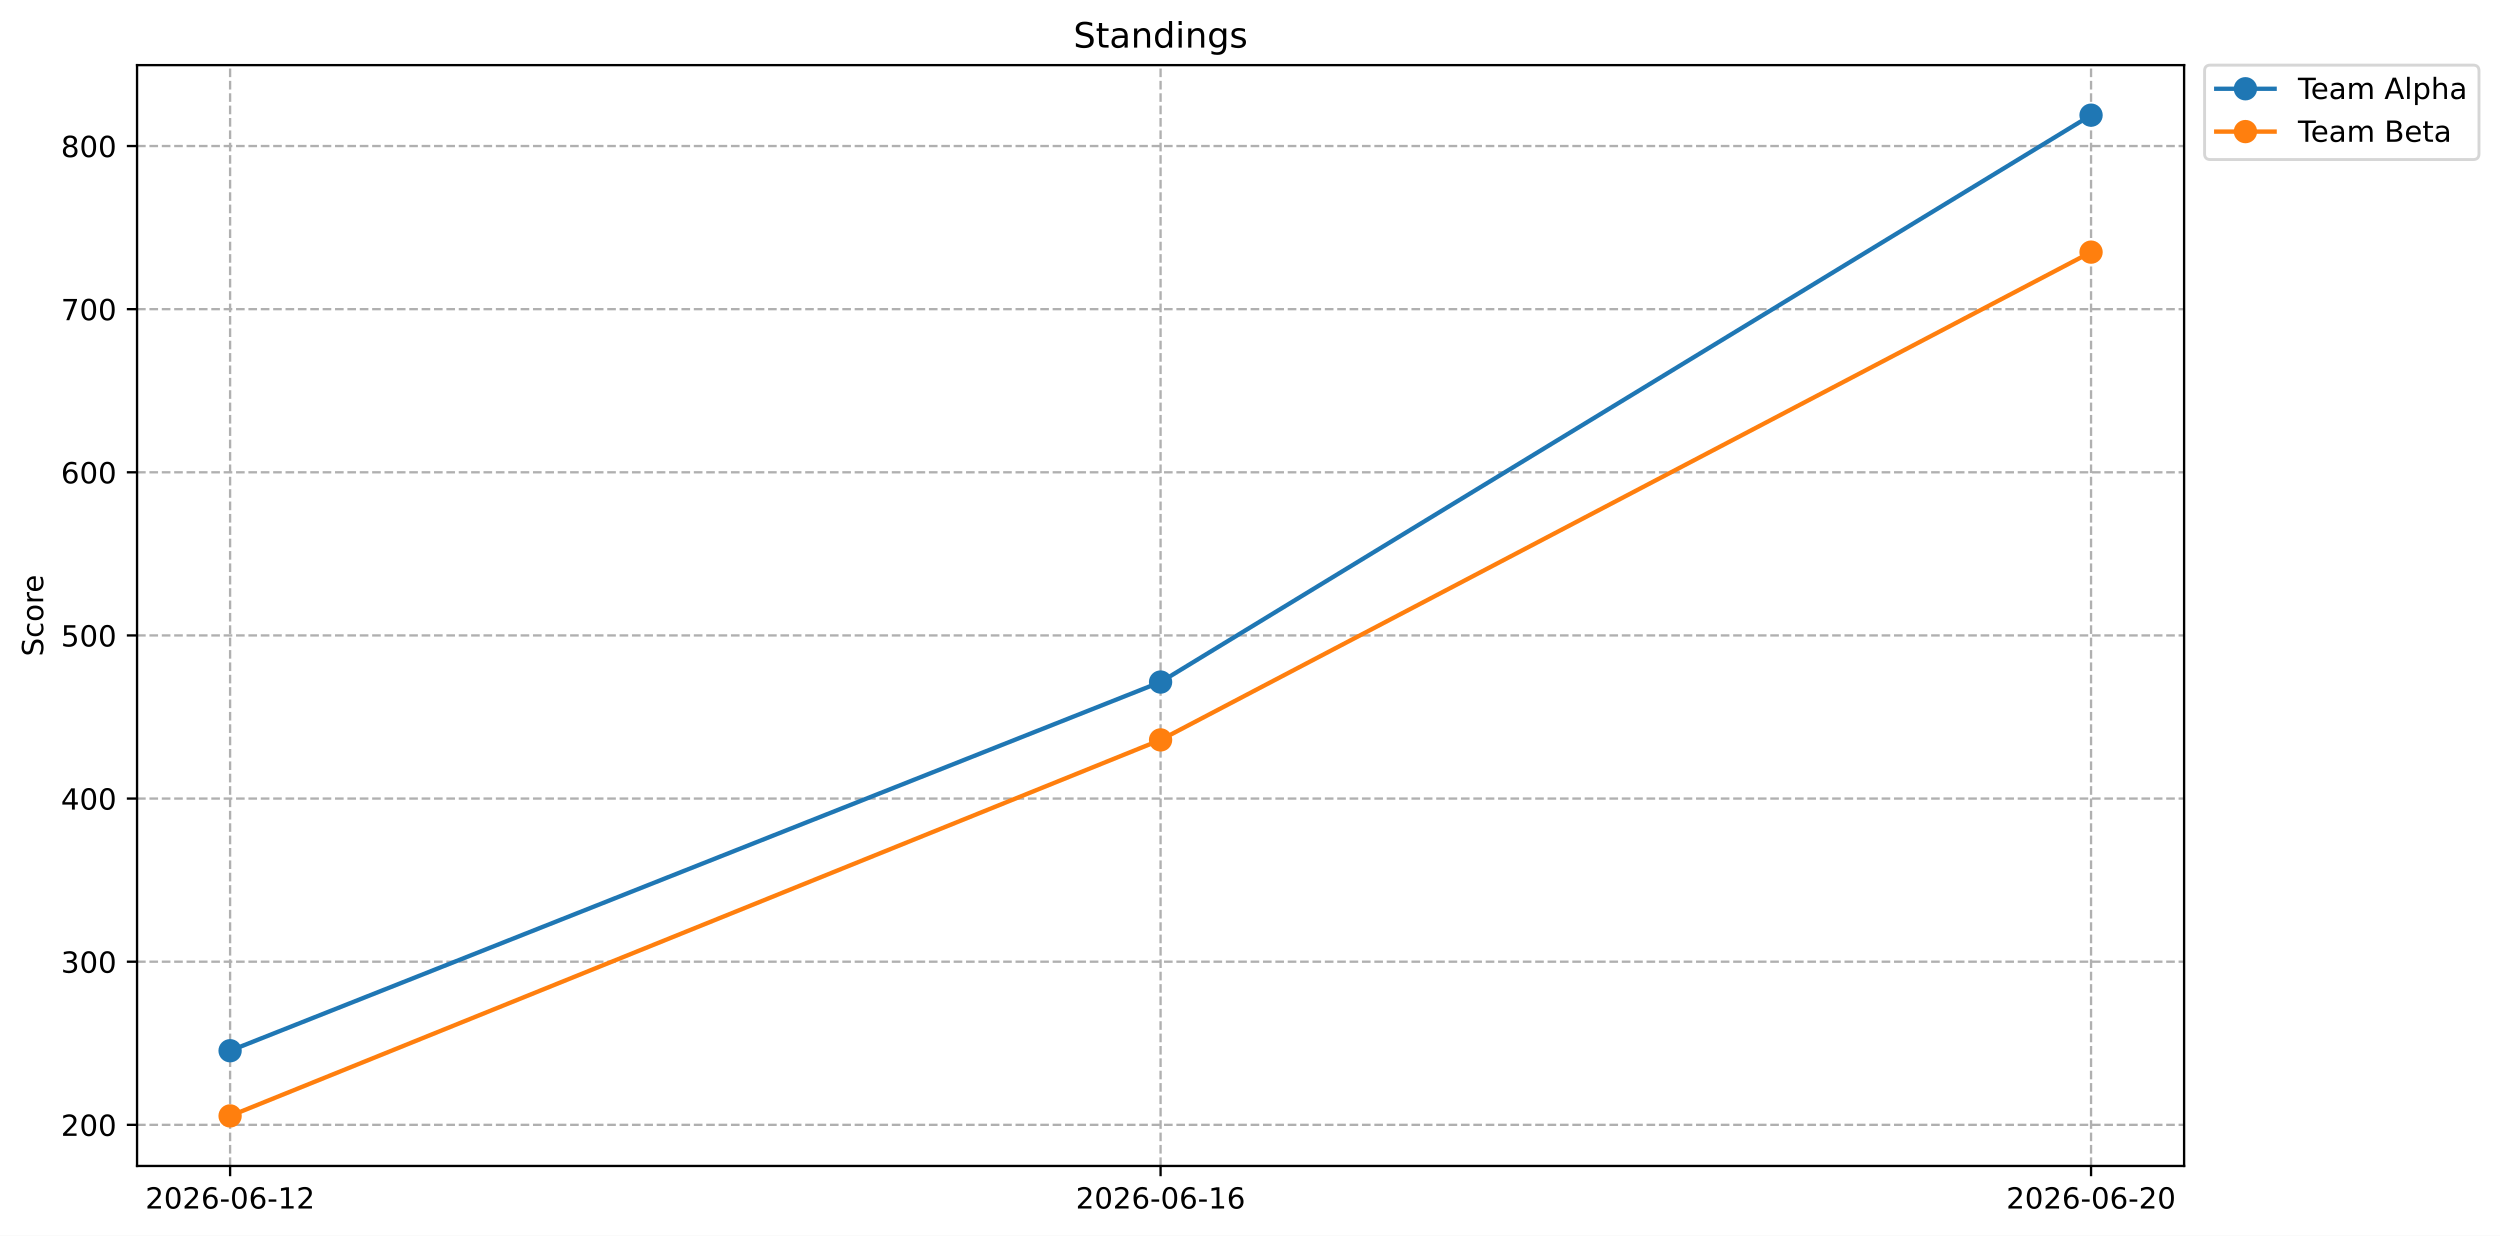
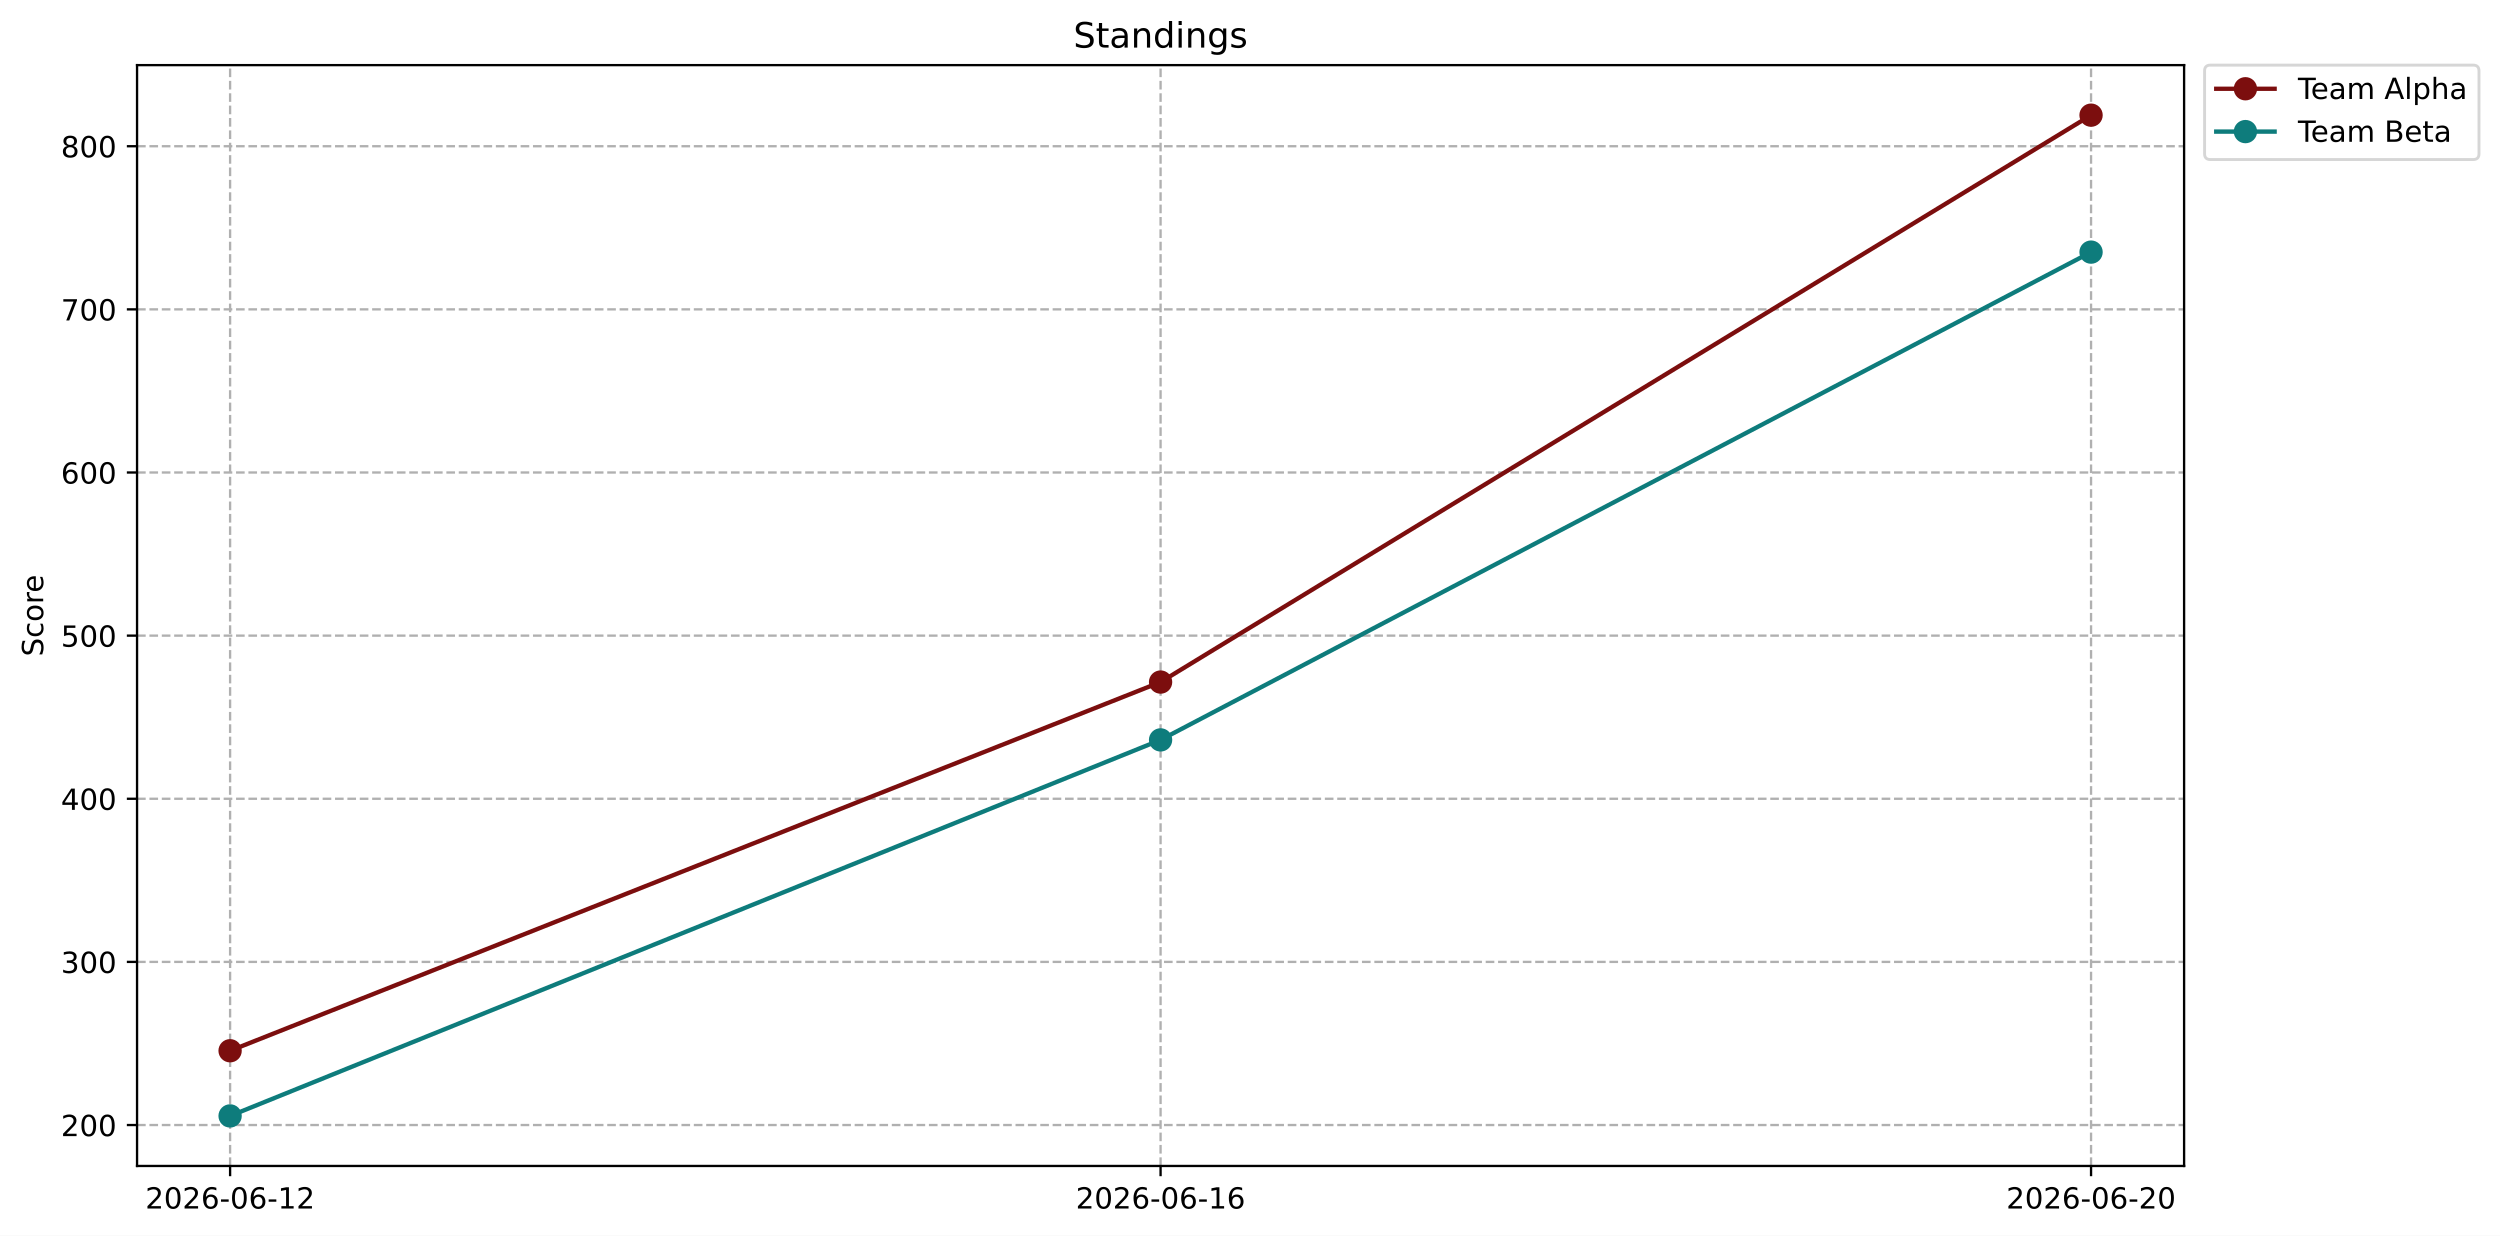
<svg xmlns="http://www.w3.org/2000/svg" xmlns:xlink="http://www.w3.org/1999/xlink" width="856.715pt" height="423.436pt" viewBox="0 0 856.715 423.436" version="1.1">
  <defs>
    <style type="text/css">*{stroke-linejoin: round; stroke-linecap: butt}</style>
  </defs>
  <g id="figure_1">
    <g id="patch_1">
      <path d="M -0 423.436  L 856.715 423.436  L 856.715 0  L -0 0  z " style="fill: #ffffff" />
    </g>
    <g id="axes_1">
      <g id="patch_2">
        <path d="M 46.966 399.558  L 748.46 399.558  L 748.46 22.318  L 46.966 22.318  z " style="fill: #ffffff" />
      </g>
      <g id="matplotlib.axis_1">
        <g id="xtick_1">
          <g id="line2d_1">
-             <path d="M 78.852 399.558  L 78.852 22.318  " clip-path="url(#pc9a4b1eb17)" style="fill: none; stroke-dasharray: 2.96,1.28; stroke-dashoffset: 0; stroke: #b0b0b0; stroke-width: 0.8" />
+             <path d="M 78.852 399.558  L 78.852 22.318  " clip-path="url(#pd4b69559dc)" style="fill: none; stroke-dasharray: 2.96,1.28; stroke-dashoffset: 0; stroke: #b0b0b0; stroke-width: 0.8" />
          </g>
          <g id="line2d_2">
            <defs>
-               <path id="m13b783a8ed" d="M 0 0  L 0 3.5  " style="stroke: #000000; stroke-width: 0.8" />
-             </defs>
-             <g>
-               <use xlink:href="#m13b783a8ed" x="78.852" y="399.558" style="stroke: #000000; stroke-width: 0.8" />
+               <path id="m7174e5f4e5" d="M 0 0  L 0 3.5  " style="stroke: #000000; stroke-width: 0.8" />
+             </defs>
+             <g>
+               <use xlink:href="#m7174e5f4e5" x="78.852" y="399.558" style="stroke: #000000; stroke-width: 0.8" />
            </g>
          </g>
          <g id="text_1">
            <g transform="translate(49.7939 414.1566)scale(0.1 -0.1)">
              <defs>
                <path id="DejaVuSans-32" d="M 1228 531  L 3431 531  L 3431 0  L 469 0  L 469 531  Q 828 903 1448 1529  Q 2069 2156 2228 2338  Q 2531 2678 2651 2914  Q 2772 3150 2772 3378  Q 2772 3750 2511 3984  Q 2250 4219 1831 4219  Q 1534 4219 1204 4116  Q 875 4013 500 3803  L 500 4441  Q 881 4594 1212 4672  Q 1544 4750 1819 4750  Q 2544 4750 2975 4387  Q 3406 4025 3406 3419  Q 3406 3131 3298 2873  Q 3191 2616 2906 2266  Q 2828 2175 2409 1742  Q 1991 1309 1228 531  z " transform="scale(0.015625)" />
                <path id="DejaVuSans-30" d="M 2034 4250  Q 1547 4250 1301 3770  Q 1056 3291 1056 2328  Q 1056 1369 1301 889  Q 1547 409 2034 409  Q 2525 409 2770 889  Q 3016 1369 3016 2328  Q 3016 3291 2770 3770  Q 2525 4250 2034 4250  z M 2034 4750  Q 2819 4750 3233 4129  Q 3647 3509 3647 2328  Q 3647 1150 3233 529  Q 2819 -91 2034 -91  Q 1250 -91 836 529  Q 422 1150 422 2328  Q 422 3509 836 4129  Q 1250 4750 2034 4750  z " transform="scale(0.015625)" />
                <path id="DejaVuSans-36" d="M 2113 2584  Q 1688 2584 1439 2293  Q 1191 2003 1191 1497  Q 1191 994 1439 701  Q 1688 409 2113 409  Q 2538 409 2786 701  Q 3034 994 3034 1497  Q 3034 2003 2786 2293  Q 2538 2584 2113 2584  z M 3366 4563  L 3366 3988  Q 3128 4100 2886 4159  Q 2644 4219 2406 4219  Q 1781 4219 1451 3797  Q 1122 3375 1075 2522  Q 1259 2794 1537 2939  Q 1816 3084 2150 3084  Q 2853 3084 3261 2657  Q 3669 2231 3669 1497  Q 3669 778 3244 343  Q 2819 -91 2113 -91  Q 1303 -91 875 529  Q 447 1150 447 2328  Q 447 3434 972 4092  Q 1497 4750 2381 4750  Q 2619 4750 2861 4703  Q 3103 4656 3366 4563  z " transform="scale(0.015625)" />
                <path id="DejaVuSans-2d" d="M 313 2009  L 1997 2009  L 1997 1497  L 313 1497  L 313 2009  z " transform="scale(0.015625)" />
                <path id="DejaVuSans-31" d="M 794 531  L 1825 531  L 1825 4091  L 703 3866  L 703 4441  L 1819 4666  L 2450 4666  L 2450 531  L 3481 531  L 3481 0  L 794 0  L 794 531  z " transform="scale(0.015625)" />
              </defs>
              <use xlink:href="#DejaVuSans-32" />
              <use xlink:href="#DejaVuSans-30" x="63.623" />
              <use xlink:href="#DejaVuSans-32" x="127.246" />
              <use xlink:href="#DejaVuSans-36" x="190.869" />
              <use xlink:href="#DejaVuSans-2d" x="254.492" />
              <use xlink:href="#DejaVuSans-30" x="290.576" />
              <use xlink:href="#DejaVuSans-36" x="354.199" />
              <use xlink:href="#DejaVuSans-2d" x="417.822" />
              <use xlink:href="#DejaVuSans-31" x="453.906" />
              <use xlink:href="#DejaVuSans-32" x="517.529" />
            </g>
          </g>
        </g>
        <g id="xtick_2">
          <g id="line2d_3">
-             <path d="M 397.713 399.558  L 397.713 22.318  " clip-path="url(#pc9a4b1eb17)" style="fill: none; stroke-dasharray: 2.96,1.28; stroke-dashoffset: 0; stroke: #b0b0b0; stroke-width: 0.8" />
+             <path d="M 397.713 399.558  L 397.713 22.318  " clip-path="url(#pd4b69559dc)" style="fill: none; stroke-dasharray: 2.96,1.28; stroke-dashoffset: 0; stroke: #b0b0b0; stroke-width: 0.8" />
          </g>
          <g id="line2d_4">
            <g>
-               <use xlink:href="#m13b783a8ed" x="397.713" y="399.558" style="stroke: #000000; stroke-width: 0.8" />
+               <use xlink:href="#m7174e5f4e5" x="397.713" y="399.558" style="stroke: #000000; stroke-width: 0.8" />
            </g>
          </g>
          <g id="text_2">
            <g transform="translate(368.6548 414.1566)scale(0.1 -0.1)">
              <use xlink:href="#DejaVuSans-32" />
              <use xlink:href="#DejaVuSans-30" x="63.623" />
              <use xlink:href="#DejaVuSans-32" x="127.246" />
              <use xlink:href="#DejaVuSans-36" x="190.869" />
              <use xlink:href="#DejaVuSans-2d" x="254.492" />
              <use xlink:href="#DejaVuSans-30" x="290.576" />
              <use xlink:href="#DejaVuSans-36" x="354.199" />
              <use xlink:href="#DejaVuSans-2d" x="417.822" />
              <use xlink:href="#DejaVuSans-31" x="453.906" />
              <use xlink:href="#DejaVuSans-36" x="517.529" />
            </g>
          </g>
        </g>
        <g id="xtick_3">
          <g id="line2d_5">
-             <path d="M 716.574 399.558  L 716.574 22.318  " clip-path="url(#pc9a4b1eb17)" style="fill: none; stroke-dasharray: 2.96,1.28; stroke-dashoffset: 0; stroke: #b0b0b0; stroke-width: 0.8" />
+             <path d="M 716.574 399.558  L 716.574 22.318  " clip-path="url(#pd4b69559dc)" style="fill: none; stroke-dasharray: 2.96,1.28; stroke-dashoffset: 0; stroke: #b0b0b0; stroke-width: 0.8" />
          </g>
          <g id="line2d_6">
            <g>
-               <use xlink:href="#m13b783a8ed" x="716.574" y="399.558" style="stroke: #000000; stroke-width: 0.8" />
+               <use xlink:href="#m7174e5f4e5" x="716.574" y="399.558" style="stroke: #000000; stroke-width: 0.8" />
            </g>
          </g>
          <g id="text_3">
            <g transform="translate(687.5157 414.1566)scale(0.1 -0.1)">
              <use xlink:href="#DejaVuSans-32" />
              <use xlink:href="#DejaVuSans-30" x="63.623" />
              <use xlink:href="#DejaVuSans-32" x="127.246" />
              <use xlink:href="#DejaVuSans-36" x="190.869" />
              <use xlink:href="#DejaVuSans-2d" x="254.492" />
              <use xlink:href="#DejaVuSans-30" x="290.576" />
              <use xlink:href="#DejaVuSans-36" x="354.199" />
              <use xlink:href="#DejaVuSans-2d" x="417.822" />
              <use xlink:href="#DejaVuSans-32" x="453.906" />
              <use xlink:href="#DejaVuSans-30" x="517.529" />
            </g>
          </g>
        </g>
      </g>
      <g id="matplotlib.axis_2">
        <g id="ytick_1">
          <g id="line2d_7">
-             <path d="M 46.966 385.456  L 748.46 385.456  " clip-path="url(#pc9a4b1eb17)" style="fill: none; stroke-dasharray: 2.96,1.28; stroke-dashoffset: 0; stroke: #b0b0b0; stroke-width: 0.8" />
+             <path d="M 46.966 385.535  L 748.46 385.535  " clip-path="url(#pd4b69559dc)" style="fill: none; stroke-dasharray: 2.96,1.28; stroke-dashoffset: 0; stroke: #b0b0b0; stroke-width: 0.8" />
          </g>
          <g id="line2d_8">
            <defs>
-               <path id="m25448c4c11" d="M 0 0  L -3.5 0  " style="stroke: #000000; stroke-width: 0.8" />
-             </defs>
-             <g>
-               <use xlink:href="#m25448c4c11" x="46.966" y="385.456" style="stroke: #000000; stroke-width: 0.8" />
+               <path id="m91aa3c7e21" d="M 0 0  L -3.5 0  " style="stroke: #000000; stroke-width: 0.8" />
+             </defs>
+             <g>
+               <use xlink:href="#m91aa3c7e21" x="46.966" y="385.535" style="stroke: #000000; stroke-width: 0.8" />
            </g>
          </g>
          <g id="text_4">
-             <g transform="translate(20.87813 389.2551)scale(0.1 -0.1)">
+             <g transform="translate(20.87813 389.3346)scale(0.1 -0.1)">
              <use xlink:href="#DejaVuSans-32" />
              <use xlink:href="#DejaVuSans-30" x="63.623" />
              <use xlink:href="#DejaVuSans-30" x="127.246" />
            </g>
          </g>
        </g>
        <g id="ytick_2">
          <g id="line2d_9">
-             <path d="M 46.966 329.553  L 748.46 329.553  " clip-path="url(#pc9a4b1eb17)" style="fill: none; stroke-dasharray: 2.96,1.28; stroke-dashoffset: 0; stroke: #b0b0b0; stroke-width: 0.8" />
+             <path d="M 46.966 329.631  L 748.46 329.631  " clip-path="url(#pd4b69559dc)" style="fill: none; stroke-dasharray: 2.96,1.28; stroke-dashoffset: 0; stroke: #b0b0b0; stroke-width: 0.8" />
          </g>
          <g id="line2d_10">
            <g>
-               <use xlink:href="#m25448c4c11" x="46.966" y="329.553" style="stroke: #000000; stroke-width: 0.8" />
+               <use xlink:href="#m91aa3c7e21" x="46.966" y="329.631" style="stroke: #000000; stroke-width: 0.8" />
            </g>
          </g>
          <g id="text_5">
-             <g transform="translate(20.87813 333.3518)scale(0.1 -0.1)">
+             <g transform="translate(20.87813 333.4302)scale(0.1 -0.1)">
              <defs>
                <path id="DejaVuSans-33" d="M 2597 2516  Q 3050 2419 3304 2112  Q 3559 1806 3559 1356  Q 3559 666 3084 287  Q 2609 -91 1734 -91  Q 1441 -91 1130 -33  Q 819 25 488 141  L 488 750  Q 750 597 1062 519  Q 1375 441 1716 441  Q 2309 441 2620 675  Q 2931 909 2931 1356  Q 2931 1769 2642 2001  Q 2353 2234 1838 2234  L 1294 2234  L 1294 2753  L 1863 2753  Q 2328 2753 2575 2939  Q 2822 3125 2822 3475  Q 2822 3834 2567 4026  Q 2313 4219 1838 4219  Q 1578 4219 1281 4162  Q 984 4106 628 3988  L 628 4550  Q 988 4650 1302 4700  Q 1616 4750 1894 4750  Q 2613 4750 3031 4423  Q 3450 4097 3450 3541  Q 3450 3153 3228 2886  Q 3006 2619 2597 2516  z " transform="scale(0.015625)" />
              </defs>
              <use xlink:href="#DejaVuSans-33" />
              <use xlink:href="#DejaVuSans-30" x="63.623" />
              <use xlink:href="#DejaVuSans-30" x="127.246" />
            </g>
          </g>
        </g>
        <g id="ytick_3">
          <g id="line2d_11">
-             <path d="M 46.966 273.649  L 748.46 273.649  " clip-path="url(#pc9a4b1eb17)" style="fill: none; stroke-dasharray: 2.96,1.28; stroke-dashoffset: 0; stroke: #b0b0b0; stroke-width: 0.8" />
+             <path d="M 46.966 273.727  L 748.46 273.727  " clip-path="url(#pd4b69559dc)" style="fill: none; stroke-dasharray: 2.96,1.28; stroke-dashoffset: 0; stroke: #b0b0b0; stroke-width: 0.8" />
          </g>
          <g id="line2d_12">
            <g>
-               <use xlink:href="#m25448c4c11" x="46.966" y="273.649" style="stroke: #000000; stroke-width: 0.8" />
+               <use xlink:href="#m91aa3c7e21" x="46.966" y="273.727" style="stroke: #000000; stroke-width: 0.8" />
            </g>
          </g>
          <g id="text_6">
-             <g transform="translate(20.87813 277.4484)scale(0.1 -0.1)">
+             <g transform="translate(20.87813 277.5259)scale(0.1 -0.1)">
              <defs>
                <path id="DejaVuSans-34" d="M 2419 4116  L 825 1625  L 2419 1625  L 2419 4116  z M 2253 4666  L 3047 4666  L 3047 1625  L 3713 1625  L 3713 1100  L 3047 1100  L 3047 0  L 2419 0  L 2419 1100  L 313 1100  L 313 1709  L 2253 4666  z " transform="scale(0.015625)" />
              </defs>
              <use xlink:href="#DejaVuSans-34" />
              <use xlink:href="#DejaVuSans-30" x="63.623" />
              <use xlink:href="#DejaVuSans-30" x="127.246" />
            </g>
          </g>
        </g>
        <g id="ytick_4">
          <g id="line2d_13">
-             <path d="M 46.966 217.746  L 748.46 217.746  " clip-path="url(#pc9a4b1eb17)" style="fill: none; stroke-dasharray: 2.96,1.28; stroke-dashoffset: 0; stroke: #b0b0b0; stroke-width: 0.8" />
+             <path d="M 46.966 217.822  L 748.46 217.822  " clip-path="url(#pd4b69559dc)" style="fill: none; stroke-dasharray: 2.96,1.28; stroke-dashoffset: 0; stroke: #b0b0b0; stroke-width: 0.8" />
          </g>
          <g id="line2d_14">
            <g>
-               <use xlink:href="#m25448c4c11" x="46.966" y="217.746" style="stroke: #000000; stroke-width: 0.8" />
+               <use xlink:href="#m91aa3c7e21" x="46.966" y="217.822" style="stroke: #000000; stroke-width: 0.8" />
            </g>
          </g>
          <g id="text_7">
-             <g transform="translate(20.87813 221.5451)scale(0.1 -0.1)">
+             <g transform="translate(20.87813 221.6215)scale(0.1 -0.1)">
              <defs>
                <path id="DejaVuSans-35" d="M 691 4666  L 3169 4666  L 3169 4134  L 1269 4134  L 1269 2991  Q 1406 3038 1543 3061  Q 1681 3084 1819 3084  Q 2600 3084 3056 2656  Q 3513 2228 3513 1497  Q 3513 744 3044 326  Q 2575 -91 1722 -91  Q 1428 -91 1123 -41  Q 819 9 494 109  L 494 744  Q 775 591 1075 516  Q 1375 441 1709 441  Q 2250 441 2565 725  Q 2881 1009 2881 1497  Q 2881 1984 2565 2268  Q 2250 2553 1709 2553  Q 1456 2553 1204 2497  Q 953 2441 691 2322  L 691 4666  z " transform="scale(0.015625)" />
              </defs>
              <use xlink:href="#DejaVuSans-35" />
              <use xlink:href="#DejaVuSans-30" x="63.623" />
              <use xlink:href="#DejaVuSans-30" x="127.246" />
            </g>
          </g>
        </g>
        <g id="ytick_5">
          <g id="line2d_15">
-             <path d="M 46.966 161.843  L 748.46 161.843  " clip-path="url(#pc9a4b1eb17)" style="fill: none; stroke-dasharray: 2.96,1.28; stroke-dashoffset: 0; stroke: #b0b0b0; stroke-width: 0.8" />
+             <path d="M 46.966 161.918  L 748.46 161.918  " clip-path="url(#pd4b69559dc)" style="fill: none; stroke-dasharray: 2.96,1.28; stroke-dashoffset: 0; stroke: #b0b0b0; stroke-width: 0.8" />
          </g>
          <g id="line2d_16">
            <g>
-               <use xlink:href="#m25448c4c11" x="46.966" y="161.843" style="stroke: #000000; stroke-width: 0.8" />
+               <use xlink:href="#m91aa3c7e21" x="46.966" y="161.918" style="stroke: #000000; stroke-width: 0.8" />
            </g>
          </g>
          <g id="text_8">
-             <g transform="translate(20.87813 165.6417)scale(0.1 -0.1)">
+             <g transform="translate(20.87813 165.7171)scale(0.1 -0.1)">
              <use xlink:href="#DejaVuSans-36" />
              <use xlink:href="#DejaVuSans-30" x="63.623" />
              <use xlink:href="#DejaVuSans-30" x="127.246" />
            </g>
          </g>
        </g>
        <g id="ytick_6">
          <g id="line2d_17">
-             <path d="M 46.966 105.939  L 748.46 105.939  " clip-path="url(#pc9a4b1eb17)" style="fill: none; stroke-dasharray: 2.96,1.28; stroke-dashoffset: 0; stroke: #b0b0b0; stroke-width: 0.8" />
+             <path d="M 46.966 106.014  L 748.46 106.014  " clip-path="url(#pd4b69559dc)" style="fill: none; stroke-dasharray: 2.96,1.28; stroke-dashoffset: 0; stroke: #b0b0b0; stroke-width: 0.8" />
          </g>
          <g id="line2d_18">
            <g>
-               <use xlink:href="#m25448c4c11" x="46.966" y="105.939" style="stroke: #000000; stroke-width: 0.8" />
+               <use xlink:href="#m91aa3c7e21" x="46.966" y="106.014" style="stroke: #000000; stroke-width: 0.8" />
            </g>
          </g>
          <g id="text_9">
-             <g transform="translate(20.87813 109.7384)scale(0.1 -0.1)">
+             <g transform="translate(20.87813 109.8127)scale(0.1 -0.1)">
              <defs>
                <path id="DejaVuSans-37" d="M 525 4666  L 3525 4666  L 3525 4397  L 1831 0  L 1172 0  L 2766 4134  L 525 4134  L 525 4666  z " transform="scale(0.015625)" />
              </defs>
              <use xlink:href="#DejaVuSans-37" />
              <use xlink:href="#DejaVuSans-30" x="63.623" />
              <use xlink:href="#DejaVuSans-30" x="127.246" />
            </g>
          </g>
        </g>
        <g id="ytick_7">
          <g id="line2d_19">
-             <path d="M 46.966 50.036  L 748.46 50.036  " clip-path="url(#pc9a4b1eb17)" style="fill: none; stroke-dasharray: 2.96,1.28; stroke-dashoffset: 0; stroke: #b0b0b0; stroke-width: 0.8" />
+             <path d="M 46.966 50.109  L 748.46 50.109  " clip-path="url(#pd4b69559dc)" style="fill: none; stroke-dasharray: 2.96,1.28; stroke-dashoffset: 0; stroke: #b0b0b0; stroke-width: 0.8" />
          </g>
          <g id="line2d_20">
            <g>
-               <use xlink:href="#m25448c4c11" x="46.966" y="50.036" style="stroke: #000000; stroke-width: 0.8" />
+               <use xlink:href="#m91aa3c7e21" x="46.966" y="50.109" style="stroke: #000000; stroke-width: 0.8" />
            </g>
          </g>
          <g id="text_10">
-             <g transform="translate(20.87813 53.83501)scale(0.1 -0.1)">
+             <g transform="translate(20.87813 53.90836)scale(0.1 -0.1)">
              <defs>
                <path id="DejaVuSans-38" d="M 2034 2216  Q 1584 2216 1326 1975  Q 1069 1734 1069 1313  Q 1069 891 1326 650  Q 1584 409 2034 409  Q 2484 409 2743 651  Q 3003 894 3003 1313  Q 3003 1734 2745 1975  Q 2488 2216 2034 2216  z M 1403 2484  Q 997 2584 770 2862  Q 544 3141 544 3541  Q 544 4100 942 4425  Q 1341 4750 2034 4750  Q 2731 4750 3128 4425  Q 3525 4100 3525 3541  Q 3525 3141 3298 2862  Q 3072 2584 2669 2484  Q 3125 2378 3379 2068  Q 3634 1759 3634 1313  Q 3634 634 3220 271  Q 2806 -91 2034 -91  Q 1263 -91 848 271  Q 434 634 434 1313  Q 434 1759 690 2068  Q 947 2378 1403 2484  z M 1172 3481  Q 1172 3119 1398 2916  Q 1625 2713 2034 2713  Q 2441 2713 2670 2916  Q 2900 3119 2900 3481  Q 2900 3844 2670 4047  Q 2441 4250 2034 4250  Q 1625 4250 1398 4047  Q 1172 3844 1172 3481  z " transform="scale(0.015625)" />
              </defs>
              <use xlink:href="#DejaVuSans-38" />
              <use xlink:href="#DejaVuSans-30" x="63.623" />
              <use xlink:href="#DejaVuSans-30" x="127.246" />
            </g>
          </g>
        </g>
        <g id="text_11">
          <g transform="translate(14.79844 224.9405)rotate(-90)scale(0.1 -0.1)">
            <defs>
              <path id="DejaVuSans-53" d="M 3425 4513  L 3425 3897  Q 3066 4069 2747 4153  Q 2428 4238 2131 4238  Q 1616 4238 1336 4038  Q 1056 3838 1056 3469  Q 1056 3159 1242 3001  Q 1428 2844 1947 2747  L 2328 2669  Q 3034 2534 3370 2195  Q 3706 1856 3706 1288  Q 3706 609 3251 259  Q 2797 -91 1919 -91  Q 1588 -91 1214 -16  Q 841 59 441 206  L 441 856  Q 825 641 1194 531  Q 1563 422 1919 422  Q 2459 422 2753 634  Q 3047 847 3047 1241  Q 3047 1584 2836 1778  Q 2625 1972 2144 2069  L 1759 2144  Q 1053 2284 737 2584  Q 422 2884 422 3419  Q 422 4038 858 4394  Q 1294 4750 2059 4750  Q 2388 4750 2728 4690  Q 3069 4631 3425 4513  z " transform="scale(0.015625)" />
              <path id="DejaVuSans-63" d="M 3122 3366  L 3122 2828  Q 2878 2963 2633 3030  Q 2388 3097 2138 3097  Q 1578 3097 1268 2742  Q 959 2388 959 1747  Q 959 1106 1268 751  Q 1578 397 2138 397  Q 2388 397 2633 464  Q 2878 531 3122 666  L 3122 134  Q 2881 22 2623 -34  Q 2366 -91 2075 -91  Q 1284 -91 818 406  Q 353 903 353 1747  Q 353 2603 823 3093  Q 1294 3584 2113 3584  Q 2378 3584 2631 3529  Q 2884 3475 3122 3366  z " transform="scale(0.015625)" />
              <path id="DejaVuSans-6f" d="M 1959 3097  Q 1497 3097 1228 2736  Q 959 2375 959 1747  Q 959 1119 1226 758  Q 1494 397 1959 397  Q 2419 397 2687 759  Q 2956 1122 2956 1747  Q 2956 2369 2687 2733  Q 2419 3097 1959 3097  z M 1959 3584  Q 2709 3584 3137 3096  Q 3566 2609 3566 1747  Q 3566 888 3137 398  Q 2709 -91 1959 -91  Q 1206 -91 779 398  Q 353 888 353 1747  Q 353 2609 779 3096  Q 1206 3584 1959 3584  z " transform="scale(0.015625)" />
              <path id="DejaVuSans-72" d="M 2631 2963  Q 2534 3019 2420 3045  Q 2306 3072 2169 3072  Q 1681 3072 1420 2755  Q 1159 2438 1159 1844  L 1159 0  L 581 0  L 581 3500  L 1159 3500  L 1159 2956  Q 1341 3275 1631 3429  Q 1922 3584 2338 3584  Q 2397 3584 2469 3576  Q 2541 3569 2628 3553  L 2631 2963  z " transform="scale(0.015625)" />
              <path id="DejaVuSans-65" d="M 3597 1894  L 3597 1613  L 953 1613  Q 991 1019 1311 708  Q 1631 397 2203 397  Q 2534 397 2845 478  Q 3156 559 3463 722  L 3463 178  Q 3153 47 2828 -22  Q 2503 -91 2169 -91  Q 1331 -91 842 396  Q 353 884 353 1716  Q 353 2575 817 3079  Q 1281 3584 2069 3584  Q 2775 3584 3186 3129  Q 3597 2675 3597 1894  z M 3022 2063  Q 3016 2534 2758 2815  Q 2500 3097 2075 3097  Q 1594 3097 1305 2825  Q 1016 2553 972 2059  L 3022 2063  z " transform="scale(0.015625)" />
            </defs>
            <use xlink:href="#DejaVuSans-53" />
            <use xlink:href="#DejaVuSans-63" x="63.477" />
            <use xlink:href="#DejaVuSans-6f" x="118.457" />
            <use xlink:href="#DejaVuSans-72" x="179.639" />
            <use xlink:href="#DejaVuSans-65" x="218.502" />
          </g>
        </g>
      </g>
      <g id="line2d_21">
-         <path d="M 78.852 360.071  L 397.713 233.73  L 716.574 39.465  " clip-path="url(#pc9a4b1eb17)" style="fill: none; stroke: #1f77b4; stroke-width: 1.5; stroke-linecap: square" />
+         <path d="M 78.852 360.077  L 397.713 233.733  L 716.574 39.465  " clip-path="url(#pd4b69559dc)" style="fill: none; stroke: #7c0e0e; stroke-width: 1.5; stroke-linecap: square" />
        <defs>
-           <path id="mc90480b00c" d="M 0 3.5  C 0.928 3.5 1.819 3.131 2.475 2.475  C 3.131 1.819 3.5 0.928 3.5 0  C 3.5 -0.928 3.131 -1.819 2.475 -2.475  C 1.819 -3.131 0.928 -3.5 0 -3.5  C -0.928 -3.5 -1.819 -3.131 -2.475 -2.475  C -3.131 -1.819 -3.5 -0.928 -3.5 0  C -3.5 0.928 -3.131 1.819 -2.475 2.475  C -1.819 3.131 -0.928 3.5 0 3.5  z " style="stroke: #1f77b4" />
+           <path id="mf22328d726" d="M 0 3.5  C 0.928 3.5 1.819 3.131 2.475 2.475  C 3.131 1.819 3.5 0.928 3.5 0  C 3.5 -0.928 3.131 -1.819 2.475 -2.475  C 1.819 -3.131 0.928 -3.5 0 -3.5  C -0.928 -3.5 -1.819 -3.131 -2.475 -2.475  C -3.131 -1.819 -3.5 -0.928 -3.5 0  C -3.5 0.928 -3.131 1.819 -2.475 2.475  C -1.819 3.131 -0.928 3.5 0 3.5  z " style="stroke: #7c0e0e" />
        </defs>
-         <g clip-path="url(#pc9a4b1eb17)">
-           <use xlink:href="#mc90480b00c" x="78.852" y="360.071" style="fill: #1f77b4; stroke: #1f77b4" />
-           <use xlink:href="#mc90480b00c" x="397.713" y="233.73" style="fill: #1f77b4; stroke: #1f77b4" />
-           <use xlink:href="#mc90480b00c" x="716.574" y="39.465" style="fill: #1f77b4; stroke: #1f77b4" />
+         <g clip-path="url(#pd4b69559dc)">
+           <use xlink:href="#mf22328d726" x="78.852" y="360.077" style="fill: #7c0e0e; stroke: #7c0e0e" />
+           <use xlink:href="#mf22328d726" x="397.713" y="233.733" style="fill: #7c0e0e; stroke: #7c0e0e" />
+           <use xlink:href="#mf22328d726" x="716.574" y="39.465" style="fill: #7c0e0e; stroke: #7c0e0e" />
        </g>
      </g>
      <g id="line2d_22">
-         <path d="M 78.852 382.411  L 397.713 253.554  L 716.574 86.403  " clip-path="url(#pc9a4b1eb17)" style="fill: none; stroke: #ff7f0e; stroke-width: 1.5; stroke-linecap: square" />
+         <path d="M 78.852 382.411  L 397.713 253.551  L 716.574 86.397  " clip-path="url(#pd4b69559dc)" style="fill: none; stroke: #0e7c7c; stroke-width: 1.5; stroke-linecap: square" />
        <defs>
-           <path id="m8938a97322" d="M 0 3.5  C 0.928 3.5 1.819 3.131 2.475 2.475  C 3.131 1.819 3.5 0.928 3.5 0  C 3.5 -0.928 3.131 -1.819 2.475 -2.475  C 1.819 -3.131 0.928 -3.5 0 -3.5  C -0.928 -3.5 -1.819 -3.131 -2.475 -2.475  C -3.131 -1.819 -3.5 -0.928 -3.5 0  C -3.5 0.928 -3.131 1.819 -2.475 2.475  C -1.819 3.131 -0.928 3.5 0 3.5  z " style="stroke: #ff7f0e" />
+           <path id="m767d63b418" d="M 0 3.5  C 0.928 3.5 1.819 3.131 2.475 2.475  C 3.131 1.819 3.5 0.928 3.5 0  C 3.5 -0.928 3.131 -1.819 2.475 -2.475  C 1.819 -3.131 0.928 -3.5 0 -3.5  C -0.928 -3.5 -1.819 -3.131 -2.475 -2.475  C -3.131 -1.819 -3.5 -0.928 -3.5 0  C -3.5 0.928 -3.131 1.819 -2.475 2.475  C -1.819 3.131 -0.928 3.5 0 3.5  z " style="stroke: #0e7c7c" />
        </defs>
-         <g clip-path="url(#pc9a4b1eb17)">
-           <use xlink:href="#m8938a97322" x="78.852" y="382.411" style="fill: #ff7f0e; stroke: #ff7f0e" />
-           <use xlink:href="#m8938a97322" x="397.713" y="253.554" style="fill: #ff7f0e; stroke: #ff7f0e" />
-           <use xlink:href="#m8938a97322" x="716.574" y="86.403" style="fill: #ff7f0e; stroke: #ff7f0e" />
+         <g clip-path="url(#pd4b69559dc)">
+           <use xlink:href="#m767d63b418" x="78.852" y="382.411" style="fill: #0e7c7c; stroke: #0e7c7c" />
+           <use xlink:href="#m767d63b418" x="397.713" y="253.551" style="fill: #0e7c7c; stroke: #0e7c7c" />
+           <use xlink:href="#m767d63b418" x="716.574" y="86.397" style="fill: #0e7c7c; stroke: #0e7c7c" />
        </g>
      </g>
      <g id="patch_3">
        <path d="M 46.966 399.558  L 46.966 22.318  " style="fill: none; stroke: #000000; stroke-width: 0.8; stroke-linejoin: miter; stroke-linecap: square" />
      </g>
      <g id="patch_4">
        <path d="M 748.46 399.558  L 748.46 22.318  " style="fill: none; stroke: #000000; stroke-width: 0.8; stroke-linejoin: miter; stroke-linecap: square" />
      </g>
      <g id="patch_5">
        <path d="M 46.966 399.558  L 748.46 399.558  " style="fill: none; stroke: #000000; stroke-width: 0.8; stroke-linejoin: miter; stroke-linecap: square" />
      </g>
      <g id="patch_6">
        <path d="M 46.966 22.318  L 748.46 22.318  " style="fill: none; stroke: #000000; stroke-width: 0.8; stroke-linejoin: miter; stroke-linecap: square" />
      </g>
      <g id="text_12">
        <g transform="translate(367.8589 16.31812)scale(0.12 -0.12)">
          <defs>
            <path id="DejaVuSans-74" d="M 1172 4494  L 1172 3500  L 2356 3500  L 2356 3053  L 1172 3053  L 1172 1153  Q 1172 725 1289 603  Q 1406 481 1766 481  L 2356 481  L 2356 0  L 1766 0  Q 1100 0 847 248  Q 594 497 594 1153  L 594 3053  L 172 3053  L 172 3500  L 594 3500  L 594 4494  L 1172 4494  z " transform="scale(0.015625)" />
            <path id="DejaVuSans-61" d="M 2194 1759  Q 1497 1759 1228 1600  Q 959 1441 959 1056  Q 959 750 1161 570  Q 1363 391 1709 391  Q 2188 391 2477 730  Q 2766 1069 2766 1631  L 2766 1759  L 2194 1759  z M 3341 1997  L 3341 0  L 2766 0  L 2766 531  Q 2569 213 2275 61  Q 1981 -91 1556 -91  Q 1019 -91 701 211  Q 384 513 384 1019  Q 384 1609 779 1909  Q 1175 2209 1959 2209  L 2766 2209  L 2766 2266  Q 2766 2663 2505 2880  Q 2244 3097 1772 3097  Q 1472 3097 1187 3025  Q 903 2953 641 2809  L 641 3341  Q 956 3463 1253 3523  Q 1550 3584 1831 3584  Q 2591 3584 2966 3190  Q 3341 2797 3341 1997  z " transform="scale(0.015625)" />
            <path id="DejaVuSans-6e" d="M 3513 2113  L 3513 0  L 2938 0  L 2938 2094  Q 2938 2591 2744 2837  Q 2550 3084 2163 3084  Q 1697 3084 1428 2787  Q 1159 2491 1159 1978  L 1159 0  L 581 0  L 581 3500  L 1159 3500  L 1159 2956  Q 1366 3272 1645 3428  Q 1925 3584 2291 3584  Q 2894 3584 3203 3211  Q 3513 2838 3513 2113  z " transform="scale(0.015625)" />
            <path id="DejaVuSans-64" d="M 2906 2969  L 2906 4863  L 3481 4863  L 3481 0  L 2906 0  L 2906 525  Q 2725 213 2448 61  Q 2172 -91 1784 -91  Q 1150 -91 751 415  Q 353 922 353 1747  Q 353 2572 751 3078  Q 1150 3584 1784 3584  Q 2172 3584 2448 3432  Q 2725 3281 2906 2969  z M 947 1747  Q 947 1113 1208 752  Q 1469 391 1925 391  Q 2381 391 2643 752  Q 2906 1113 2906 1747  Q 2906 2381 2643 2742  Q 2381 3103 1925 3103  Q 1469 3103 1208 2742  Q 947 2381 947 1747  z " transform="scale(0.015625)" />
            <path id="DejaVuSans-69" d="M 603 3500  L 1178 3500  L 1178 0  L 603 0  L 603 3500  z M 603 4863  L 1178 4863  L 1178 4134  L 603 4134  L 603 4863  z " transform="scale(0.015625)" />
            <path id="DejaVuSans-67" d="M 2906 1791  Q 2906 2416 2648 2759  Q 2391 3103 1925 3103  Q 1463 3103 1205 2759  Q 947 2416 947 1791  Q 947 1169 1205 825  Q 1463 481 1925 481  Q 2391 481 2648 825  Q 2906 1169 2906 1791  z M 3481 434  Q 3481 -459 3084 -895  Q 2688 -1331 1869 -1331  Q 1566 -1331 1297 -1286  Q 1028 -1241 775 -1147  L 775 -588  Q 1028 -725 1275 -790  Q 1522 -856 1778 -856  Q 2344 -856 2625 -561  Q 2906 -266 2906 331  L 2906 616  Q 2728 306 2450 153  Q 2172 0 1784 0  Q 1141 0 747 490  Q 353 981 353 1791  Q 353 2603 747 3093  Q 1141 3584 1784 3584  Q 2172 3584 2450 3431  Q 2728 3278 2906 2969  L 2906 3500  L 3481 3500  L 3481 434  z " transform="scale(0.015625)" />
            <path id="DejaVuSans-73" d="M 2834 3397  L 2834 2853  Q 2591 2978 2328 3040  Q 2066 3103 1784 3103  Q 1356 3103 1142 2972  Q 928 2841 928 2578  Q 928 2378 1081 2264  Q 1234 2150 1697 2047  L 1894 2003  Q 2506 1872 2764 1633  Q 3022 1394 3022 966  Q 3022 478 2636 193  Q 2250 -91 1575 -91  Q 1294 -91 989 -36  Q 684 19 347 128  L 347 722  Q 666 556 975 473  Q 1284 391 1588 391  Q 1994 391 2212 530  Q 2431 669 2431 922  Q 2431 1156 2273 1281  Q 2116 1406 1581 1522  L 1381 1569  Q 847 1681 609 1914  Q 372 2147 372 2553  Q 372 3047 722 3315  Q 1072 3584 1716 3584  Q 2034 3584 2315 3537  Q 2597 3491 2834 3397  z " transform="scale(0.015625)" />
          </defs>
          <use xlink:href="#DejaVuSans-53" />
          <use xlink:href="#DejaVuSans-74" x="63.477" />
          <use xlink:href="#DejaVuSans-61" x="102.686" />
          <use xlink:href="#DejaVuSans-6e" x="163.965" />
          <use xlink:href="#DejaVuSans-64" x="227.344" />
          <use xlink:href="#DejaVuSans-69" x="290.82" />
          <use xlink:href="#DejaVuSans-6e" x="318.604" />
          <use xlink:href="#DejaVuSans-67" x="381.982" />
          <use xlink:href="#DejaVuSans-73" x="445.459" />
        </g>
      </g>
      <g id="legend_1">
        <g id="patch_7">
          <path d="M 757.475 54.674  L 847.515 54.674  Q 849.515 54.674 849.515 52.674  L 849.515 24.318  Q 849.515 22.318 847.515 22.318  L 757.475 22.318  Q 755.475 22.318 755.475 24.318  L 755.475 52.674  Q 755.475 54.674 757.475 54.674  z " style="fill: #ffffff; opacity: 0.8; stroke: #cccccc; stroke-linejoin: miter" />
        </g>
        <g id="line2d_23">
-           <path d="M 759.475 30.417  L 769.475 30.417  L 779.475 30.417  " style="fill: none; stroke: #1f77b4; stroke-width: 1.5; stroke-linecap: square" />
+           <path d="M 759.475 30.417  L 769.475 30.417  L 779.475 30.417  " style="fill: none; stroke: #7c0e0e; stroke-width: 1.5; stroke-linecap: square" />
          <g>
-             <use xlink:href="#mc90480b00c" x="769.475" y="30.417" style="fill: #1f77b4; stroke: #1f77b4" />
+             <use xlink:href="#mf22328d726" x="769.475" y="30.417" style="fill: #7c0e0e; stroke: #7c0e0e" />
          </g>
        </g>
        <g id="text_13">
          <g transform="translate(787.4746 33.91656)scale(0.1 -0.1)">
            <defs>
              <path id="DejaVuSans-54" d="M -19 4666  L 3928 4666  L 3928 4134  L 2272 4134  L 2272 0  L 1638 0  L 1638 4134  L -19 4134  L -19 4666  z " transform="scale(0.015625)" />
              <path id="DejaVuSans-6d" d="M 3328 2828  Q 3544 3216 3844 3400  Q 4144 3584 4550 3584  Q 5097 3584 5394 3201  Q 5691 2819 5691 2113  L 5691 0  L 5113 0  L 5113 2094  Q 5113 2597 4934 2840  Q 4756 3084 4391 3084  Q 3944 3084 3684 2787  Q 3425 2491 3425 1978  L 3425 0  L 2847 0  L 2847 2094  Q 2847 2600 2669 2842  Q 2491 3084 2119 3084  Q 1678 3084 1418 2786  Q 1159 2488 1159 1978  L 1159 0  L 581 0  L 581 3500  L 1159 3500  L 1159 2956  Q 1356 3278 1631 3431  Q 1906 3584 2284 3584  Q 2666 3584 2933 3390  Q 3200 3197 3328 2828  z " transform="scale(0.015625)" />
              <path id="DejaVuSans-20" transform="scale(0.015625)" />
              <path id="DejaVuSans-41" d="M 2188 4044  L 1331 1722  L 3047 1722  L 2188 4044  z M 1831 4666  L 2547 4666  L 4325 0  L 3669 0  L 3244 1197  L 1141 1197  L 716 0  L 50 0  L 1831 4666  z " transform="scale(0.015625)" />
              <path id="DejaVuSans-6c" d="M 603 4863  L 1178 4863  L 1178 0  L 603 0  L 603 4863  z " transform="scale(0.015625)" />
              <path id="DejaVuSans-70" d="M 1159 525  L 1159 -1331  L 581 -1331  L 581 3500  L 1159 3500  L 1159 2969  Q 1341 3281 1617 3432  Q 1894 3584 2278 3584  Q 2916 3584 3314 3078  Q 3713 2572 3713 1747  Q 3713 922 3314 415  Q 2916 -91 2278 -91  Q 1894 -91 1617 61  Q 1341 213 1159 525  z M 3116 1747  Q 3116 2381 2855 2742  Q 2594 3103 2138 3103  Q 1681 3103 1420 2742  Q 1159 2381 1159 1747  Q 1159 1113 1420 752  Q 1681 391 2138 391  Q 2594 391 2855 752  Q 3116 1113 3116 1747  z " transform="scale(0.015625)" />
              <path id="DejaVuSans-68" d="M 3513 2113  L 3513 0  L 2938 0  L 2938 2094  Q 2938 2591 2744 2837  Q 2550 3084 2163 3084  Q 1697 3084 1428 2787  Q 1159 2491 1159 1978  L 1159 0  L 581 0  L 581 4863  L 1159 4863  L 1159 2956  Q 1366 3272 1645 3428  Q 1925 3584 2291 3584  Q 2894 3584 3203 3211  Q 3513 2838 3513 2113  z " transform="scale(0.015625)" />
            </defs>
            <use xlink:href="#DejaVuSans-54" />
            <use xlink:href="#DejaVuSans-65" x="44.084" />
            <use xlink:href="#DejaVuSans-61" x="105.607" />
            <use xlink:href="#DejaVuSans-6d" x="166.887" />
            <use xlink:href="#DejaVuSans-20" x="264.299" />
            <use xlink:href="#DejaVuSans-41" x="296.086" />
            <use xlink:href="#DejaVuSans-6c" x="364.494" />
            <use xlink:href="#DejaVuSans-70" x="392.277" />
            <use xlink:href="#DejaVuSans-68" x="455.754" />
            <use xlink:href="#DejaVuSans-61" x="519.133" />
          </g>
        </g>
        <g id="line2d_24">
-           <path d="M 759.475 45.095  L 769.475 45.095  L 779.475 45.095  " style="fill: none; stroke: #ff7f0e; stroke-width: 1.5; stroke-linecap: square" />
+           <path d="M 759.475 45.095  L 769.475 45.095  L 779.475 45.095  " style="fill: none; stroke: #0e7c7c; stroke-width: 1.5; stroke-linecap: square" />
          <g>
-             <use xlink:href="#m8938a97322" x="769.475" y="45.095" style="fill: #ff7f0e; stroke: #ff7f0e" />
+             <use xlink:href="#m767d63b418" x="769.475" y="45.095" style="fill: #0e7c7c; stroke: #0e7c7c" />
          </g>
        </g>
        <g id="text_14">
          <g transform="translate(787.4746 48.59469)scale(0.1 -0.1)">
            <defs>
              <path id="DejaVuSans-42" d="M 1259 2228  L 1259 519  L 2272 519  Q 2781 519 3026 730  Q 3272 941 3272 1375  Q 3272 1813 3026 2020  Q 2781 2228 2272 2228  L 1259 2228  z M 1259 4147  L 1259 2741  L 2194 2741  Q 2656 2741 2882 2914  Q 3109 3088 3109 3444  Q 3109 3797 2882 3972  Q 2656 4147 2194 4147  L 1259 4147  z M 628 4666  L 2241 4666  Q 2963 4666 3353 4366  Q 3744 4066 3744 3513  Q 3744 3084 3544 2831  Q 3344 2578 2956 2516  Q 3422 2416 3680 2098  Q 3938 1781 3938 1306  Q 3938 681 3513 340  Q 3088 0 2303 0  L 628 0  L 628 4666  z " transform="scale(0.015625)" />
            </defs>
            <use xlink:href="#DejaVuSans-54" />
            <use xlink:href="#DejaVuSans-65" x="44.084" />
            <use xlink:href="#DejaVuSans-61" x="105.607" />
            <use xlink:href="#DejaVuSans-6d" x="166.887" />
            <use xlink:href="#DejaVuSans-20" x="264.299" />
            <use xlink:href="#DejaVuSans-42" x="296.086" />
            <use xlink:href="#DejaVuSans-65" x="364.689" />
            <use xlink:href="#DejaVuSans-74" x="426.213" />
            <use xlink:href="#DejaVuSans-61" x="465.422" />
          </g>
        </g>
      </g>
    </g>
  </g>
  <defs>
-     <clipPath id="pc9a4b1eb17">
+     <clipPath id="pd4b69559dc">
      <rect x="46.966" y="22.318" width="701.494" height="377.24" />
    </clipPath>
  </defs>
</svg>
